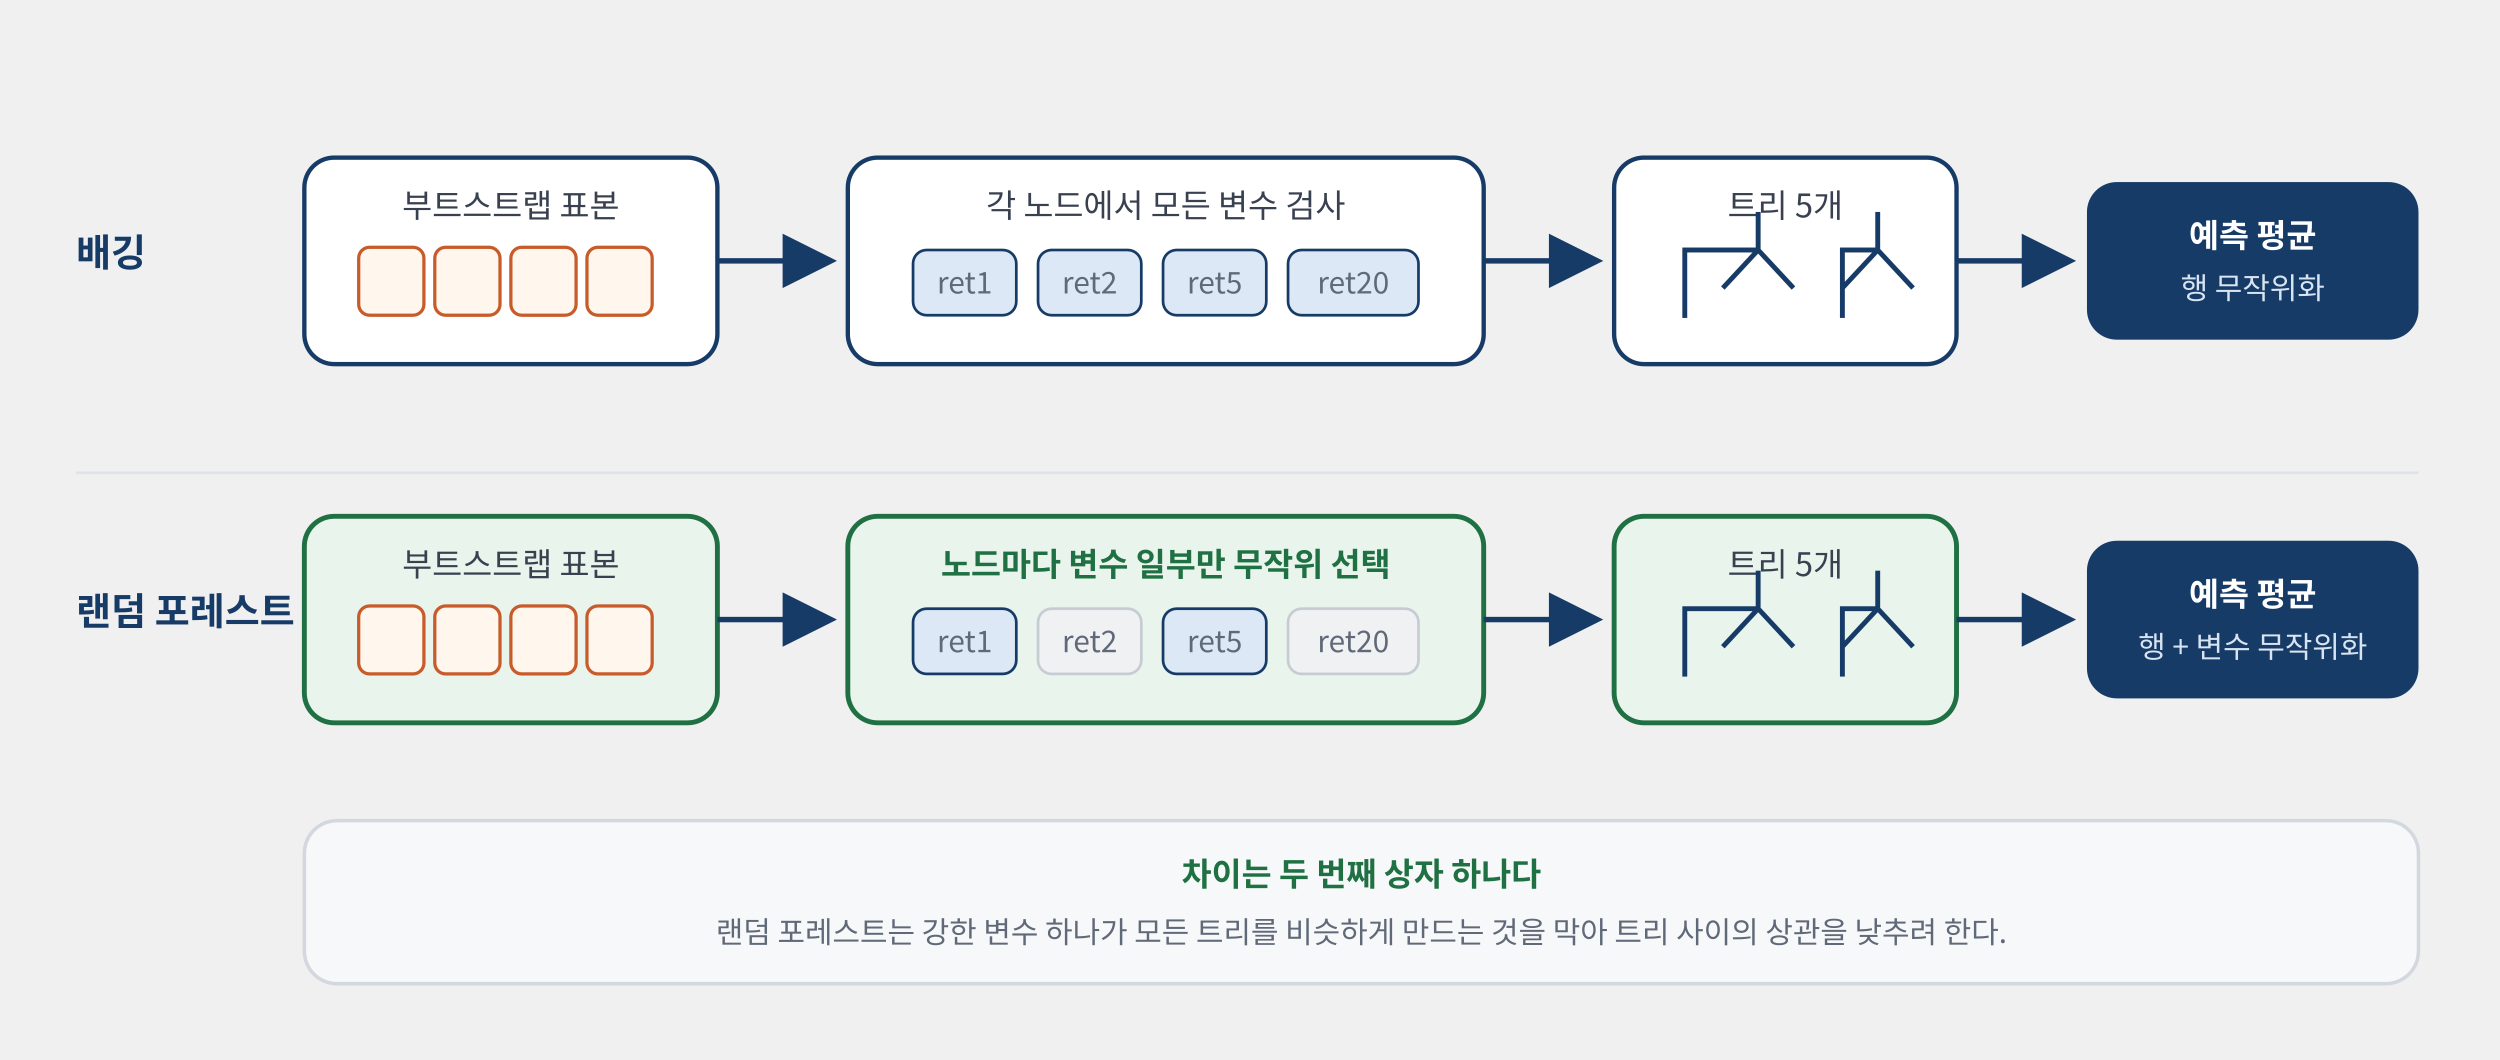
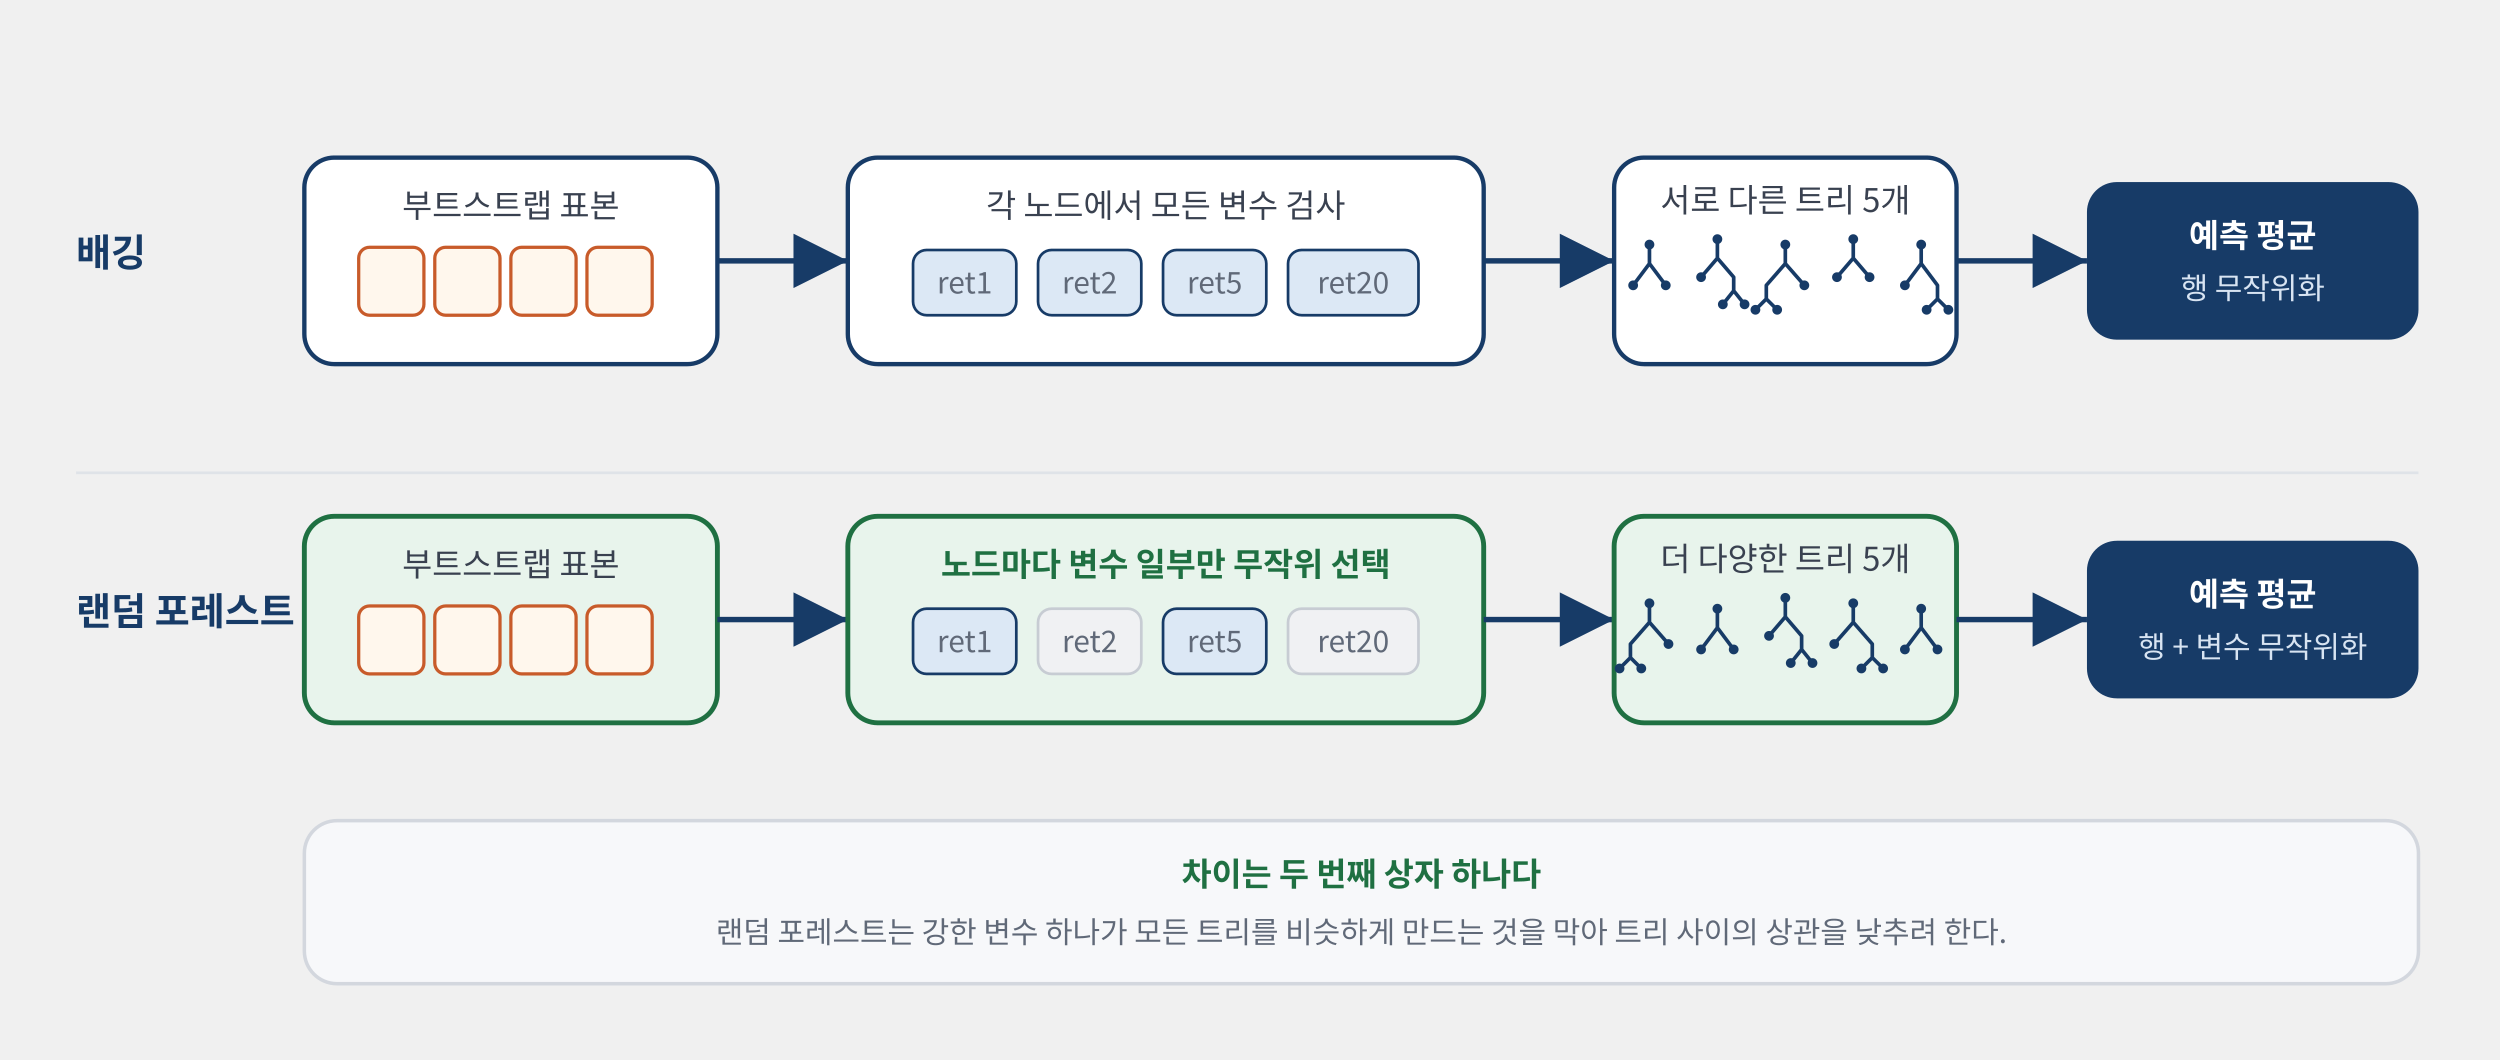
<svg xmlns="http://www.w3.org/2000/svg" viewBox="0 0 920 390" role="img" aria-labelledby="title desc" font-family="Noto Sans CJK KR,Apple SD Gothic Neo,Malgun Gothic,Noto Sans KR,NanumGothic,Inter,system-ui,sans-serif">
  <defs>
-     <marker id="arrow" markerWidth="10" markerHeight="10" refX="8" refY="5" orient="auto">
+     <marker id="arrow" markerWidth="10" markerHeight="10" refX="10" refY="5" orient="auto">
      <path d="M0 0L10 5L0 10Z" fill="#173b67" />
    </marker>
    <style>
-     .head{fill:#101828;font-size:16px;font-weight:700}.lane{fill:#173b67;font-size:14px;font-weight:700}.box{fill:#fff;stroke:#173b67;stroke-width:1.6}.rf{fill:#e8f4ec;stroke:#1f7042;stroke-width:1.8}.small{fill:#606978;font-size:11px}.body{fill:#394150;font-size:12px}.green{fill:#1f7042;font-size:12px;font-weight:700}.arrow{fill:none;stroke:#173b67;stroke-width:2;marker-end:url(#arrow)}.feature{fill:#dce8f5;stroke:#173b67;stroke-width:1}.off{fill:#f0f1f3;stroke:#c7ccd3;stroke-width:1}.sample{fill:#fff7ed;stroke:#c85b2a;stroke-width:1.2}.tree{fill:none;stroke:#173b67;stroke-width:1.8}.avg{fill:#173b67}.white{fill:#fff;font-size:12px;font-weight:700}
+     .head{fill:#101828;font-size:16px;font-weight:700}.lane{fill:#173b67;font-size:14px;font-weight:700}.box{fill:#fff;stroke:#173b67;stroke-width:1.6}.rf{fill:#e8f4ec;stroke:#1f7042;stroke-width:1.8}.small{fill:#606978;font-size:11px}.body{fill:#394150;font-size:12px}.green{fill:#1f7042;font-size:12px;font-weight:700}.arrow{fill:none;stroke:#173b67;stroke-width:2;marker-end:url(#arrow)}.feature{fill:#dce8f5;stroke:#173b67;stroke-width:1}.off{fill:#f0f1f3;stroke:#c7ccd3;stroke-width:1}.sample{fill:#fff7ed;stroke:#c85b2a;stroke-width:1.2}.tree-edge{fill:none;stroke:#173b67;stroke-width:1.35;stroke-linecap:round;stroke-linejoin:round}.tree-node{fill:#173b67}.avg{fill:#173b67}.white{fill:#fff;font-size:12px;font-weight:700}
  </style>
  </defs>
  <text x="28" y="98" class="lane">배깅</text>
  <rect x="112" y="58" width="152" height="76" rx="11" class="box" />
  <text x="188" y="80" text-anchor="middle" class="body">부트스트랩 표본</text>
  <rect x="132" y="91" width="24" height="25" rx="4" class="sample" />
  <rect x="160" y="91" width="24" height="25" rx="4" class="sample" />
  <rect x="188" y="91" width="24" height="25" rx="4" class="sample" />
  <rect x="216" y="91" width="24" height="25" rx="4" class="sample" />
-   <path d="M264 96H304" class="arrow" />
+   <path d="M264 96H312" class="arrow" />
  <rect x="312" y="58" width="234" height="76" rx="11" class="box" />
  <text x="429" y="80" text-anchor="middle" class="body">각 노드에서 모든 변수 검사</text>
  <rect x="336" y="92" width="38" height="24" rx="5" class="feature" />
  <text x="355" y="108" text-anchor="middle" class="small">ret1</text>
  <rect x="382" y="92" width="38" height="24" rx="5" class="feature" />
  <text x="401" y="108" text-anchor="middle" class="small">ret2</text>
  <rect x="428" y="92" width="38" height="24" rx="5" class="feature" />
  <text x="447" y="108" text-anchor="middle" class="small">ret5</text>
  <rect x="474" y="92" width="48" height="24" rx="5" class="feature" />
  <text x="498" y="108" text-anchor="middle" class="small">ret20</text>
-   <path d="M546 96H586" class="arrow" />
+   <path d="M546 96H594" class="arrow" />
  <rect x="594" y="58" width="126" height="76" rx="11" class="box" />
-   <text x="657" y="80" text-anchor="middle" class="body">트리 5개</text>
-   <path d="M620 117V92H647M647 92V78M647 92L634 106M647 92L660 106M678 117V92H691M691 92V78M691 92L678 106M691 92L704 106" class="tree" />
-   <path d="M720 96H760" class="arrow" />
+   <text x="657" y="78" text-anchor="middle" class="body">서로 다른 트리 5개</text>
+   <g aria-label="가지와 잎이 있는 작은 의사결정나무 다섯 개">
+     <g transform="translate(607 90)">
+       <path d="M0 0V7M0 7L-6 15M0 7L6 15" class="tree-edge" />
+       <circle cx="0" cy="0" r="1.8" class="tree-node" />
+       <circle cx="-6" cy="15" r="1.8" class="tree-node" />
+       <circle cx="6" cy="15" r="1.8" class="tree-node" />
+     </g>
+     <g transform="translate(632 88)">
+       <path d="M0 0V7M0 7L-6 14M0 7L6 14M6 14V19M6 19L2 24M6 19L10 24" class="tree-edge" />
+       <circle cx="0" cy="0" r="1.8" class="tree-node" />
+       <circle cx="-6" cy="14" r="1.8" class="tree-node" />
+       <circle cx="2" cy="24" r="1.8" class="tree-node" />
+       <circle cx="10" cy="24" r="1.8" class="tree-node" />
+     </g>
+     <g transform="translate(657 90)">
+       <path d="M0 0V7M0 7L-7 15M0 7L7 15M-7 15V20M-7 20L-11 24M-7 20L-3 24" class="tree-edge" />
+       <circle cx="0" cy="0" r="1.8" class="tree-node" />
+       <circle cx="7" cy="15" r="1.8" class="tree-node" />
+       <circle cx="-11" cy="24" r="1.8" class="tree-node" />
+       <circle cx="-3" cy="24" r="1.8" class="tree-node" />
+     </g>
+     <g transform="translate(682 88)">
+       <path d="M0 0V7M0 7L-6 14M0 7L6 14" class="tree-edge" />
+       <circle cx="0" cy="0" r="1.8" class="tree-node" />
+       <circle cx="-6" cy="14" r="1.8" class="tree-node" />
+       <circle cx="6" cy="14" r="1.8" class="tree-node" />
+     </g>
+     <g transform="translate(707 90)">
+       <path d="M0 0V7M0 7L-6 15M0 7L6 15M6 15V20M6 20L2 24M6 20L10 24" class="tree-edge" />
+       <circle cx="0" cy="0" r="1.8" class="tree-node" />
+       <circle cx="-6" cy="15" r="1.8" class="tree-node" />
+       <circle cx="2" cy="24" r="1.8" class="tree-node" />
+       <circle cx="10" cy="24" r="1.8" class="tree-node" />
+     </g>
+   </g>
+   <path d="M720 96H768" class="arrow" />
  <rect x="768" y="67" width="122" height="58" rx="11" class="avg" />
  <text x="829" y="91" text-anchor="middle" class="white">예측 평균</text>
  <text x="829" y="110" text-anchor="middle" fill="#d8e4f2" font-size="11">행 무작위화</text>
  <line x1="28" y1="174" x2="890" y2="174" stroke="#dfe3e8" />
  <text x="28" y="230" class="lane">랜덤 포레스트</text>
  <rect x="112" y="190" width="152" height="76" rx="11" class="rf" />
  <text x="188" y="212" text-anchor="middle" class="body">부트스트랩 표본</text>
  <rect x="132" y="223" width="24" height="25" rx="4" class="sample" />
  <rect x="160" y="223" width="24" height="25" rx="4" class="sample" />
  <rect x="188" y="223" width="24" height="25" rx="4" class="sample" />
  <rect x="216" y="223" width="24" height="25" rx="4" class="sample" />
-   <path d="M264 228H304" class="arrow" />
+   <path d="M264 228H312" class="arrow" />
  <rect x="312" y="190" width="234" height="76" rx="11" class="rf" />
  <text x="429" y="212" text-anchor="middle" class="green">노드마다 변수 일부만 무작위 선택</text>
  <rect x="336" y="224" width="38" height="24" rx="5" class="feature" />
  <text x="355" y="240" text-anchor="middle" class="small">ret1</text>
  <rect x="382" y="224" width="38" height="24" rx="5" class="off" />
  <text x="401" y="240" text-anchor="middle" class="small">ret2</text>
  <rect x="428" y="224" width="38" height="24" rx="5" class="feature" />
  <text x="447" y="240" text-anchor="middle" class="small">ret5</text>
  <rect x="474" y="224" width="48" height="24" rx="5" class="off" />
  <text x="498" y="240" text-anchor="middle" class="small">ret20</text>
-   <path d="M546 228H586" class="arrow" />
+   <path d="M546 228H594" class="arrow" />
  <rect x="594" y="190" width="126" height="76" rx="11" class="rf" />
-   <text x="657" y="212" text-anchor="middle" class="body">트리 5개</text>
-   <path d="M620 249V224H647M647 224V210M647 224L634 238M647 224L660 238M678 249V224H691M691 224V210M691 224L678 238M691 224L704 238" class="tree" />
-   <path d="M720 228H760" class="arrow" />
+   <text x="657" y="210" text-anchor="middle" class="body">더 다양한 트리 5개</text>
+   <g aria-label="가지와 잎이 있는 형태가 서로 다른 작은 의사결정나무 다섯 개">
+     <g transform="translate(607 222)">
+       <path d="M0 0V7M0 7L-7 15M0 7L7 15M-7 15V20M-7 20L-11 24M-7 20L-3 24" class="tree-edge" />
+       <circle cx="0" cy="0" r="1.8" class="tree-node" />
+       <circle cx="7" cy="15" r="1.8" class="tree-node" />
+       <circle cx="-11" cy="24" r="1.8" class="tree-node" />
+       <circle cx="-3" cy="24" r="1.8" class="tree-node" />
+     </g>
+     <g transform="translate(632 224)">
+       <path d="M0 0V7M0 7L-6 15M0 7L6 15" class="tree-edge" />
+       <circle cx="0" cy="0" r="1.8" class="tree-node" />
+       <circle cx="-6" cy="15" r="1.8" class="tree-node" />
+       <circle cx="6" cy="15" r="1.8" class="tree-node" />
+     </g>
+     <g transform="translate(657 220)">
+       <path d="M0 0V7M0 7L-6 14M0 7L6 14M6 14V19M6 19L2 24M6 19L10 24" class="tree-edge" />
+       <circle cx="0" cy="0" r="1.8" class="tree-node" />
+       <circle cx="-6" cy="14" r="1.8" class="tree-node" />
+       <circle cx="2" cy="24" r="1.8" class="tree-node" />
+       <circle cx="10" cy="24" r="1.8" class="tree-node" />
+     </g>
+     <g transform="translate(682 222)">
+       <path d="M0 0V7M0 7L-7 15M0 7L7 15M7 15V20M7 20L3 24M7 20L11 24" class="tree-edge" />
+       <circle cx="0" cy="0" r="1.8" class="tree-node" />
+       <circle cx="-7" cy="15" r="1.8" class="tree-node" />
+       <circle cx="3" cy="24" r="1.8" class="tree-node" />
+       <circle cx="11" cy="24" r="1.8" class="tree-node" />
+     </g>
+     <g transform="translate(707 224)">
+       <path d="M0 0V7M0 7L-6 15M0 7L6 15" class="tree-edge" />
+       <circle cx="0" cy="0" r="1.8" class="tree-node" />
+       <circle cx="-6" cy="15" r="1.8" class="tree-node" />
+       <circle cx="6" cy="15" r="1.8" class="tree-node" />
+     </g>
+   </g>
+   <path d="M720 228H768" class="arrow" />
  <rect x="768" y="199" width="122" height="58" rx="11" class="avg" />
  <text x="829" y="223" text-anchor="middle" class="white">예측 평균</text>
  <text x="829" y="242" text-anchor="middle" fill="#d8e4f2" font-size="11">행 + 변수 무작위화</text>
  <rect x="112" y="302" width="778" height="60" rx="12" fill="#f7f8fa" stroke="#d3d7de" stroke-width="1.3" />
  <text x="501" y="326" text-anchor="middle" class="green">차이는 두 번째 상자 하나다</text>
  <text x="501" y="347" text-anchor="middle" class="small">랜덤 포레스트는 강한 변수 하나가 모든 트리를 비슷하게 만드는 것을 막아 트리 사이의 상관을 낮추려 한다.</text>
</svg>
